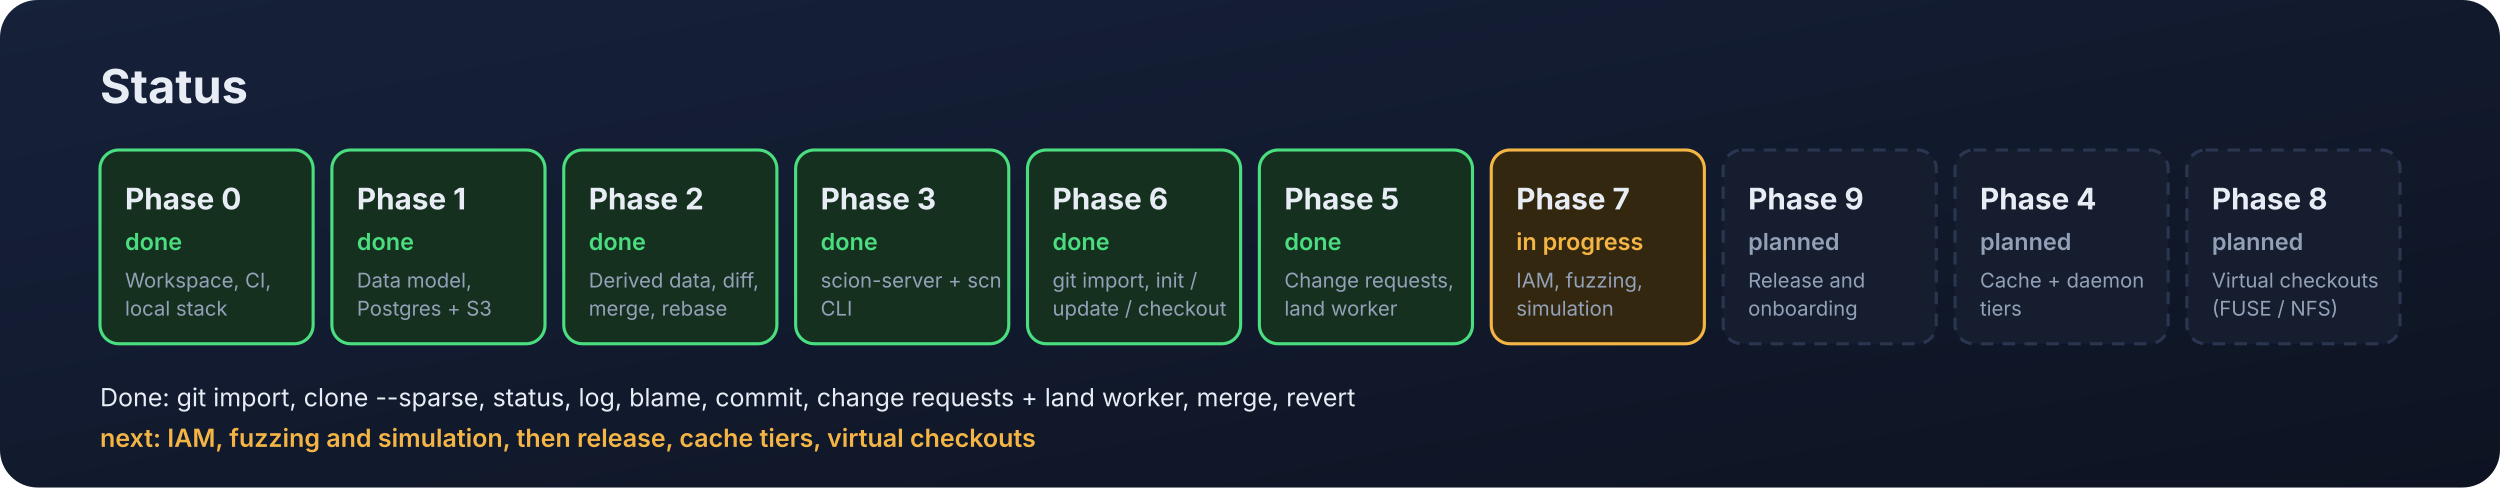
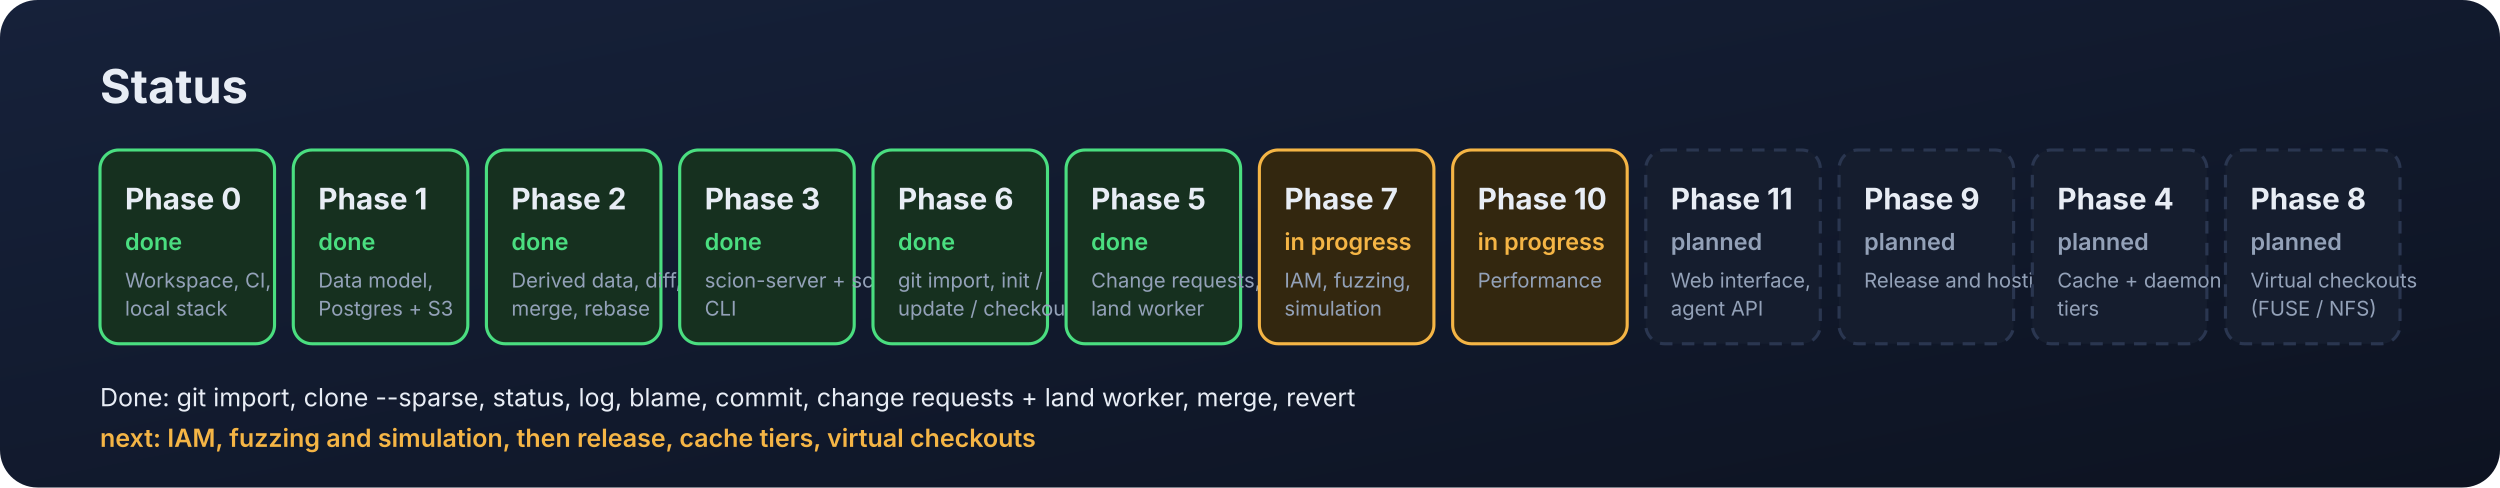
<svg xmlns="http://www.w3.org/2000/svg" width="1600" height="312" viewBox="0 0 1600 312" role="img" aria-label="Scion roadmap status by phase">
  <defs>
    <marker id="a-teal" viewBox="0 0 10 10" refX="9" refY="5" markerWidth="7" markerHeight="7" orient="auto-start-reverse">
      <path d="M0,0 L10,5 L0,10 z" fill="#2dd4bf" />
    </marker>
    <marker id="a-amber" viewBox="0 0 10 10" refX="9" refY="5" markerWidth="7" markerHeight="7" orient="auto-start-reverse">
      <path d="M0,0 L10,5 L0,10 z" fill="#f5b545" />
    </marker>
    <marker id="a-violet" viewBox="0 0 10 10" refX="9" refY="5" markerWidth="7" markerHeight="7" orient="auto-start-reverse">
      <path d="M0,0 L10,5 L0,10 z" fill="#a78bfa" />
    </marker>
    <marker id="a-muted" viewBox="0 0 10 10" refX="9" refY="5" markerWidth="7" markerHeight="7" orient="auto-start-reverse">
      <path d="M0,0 L10,5 L0,10 z" fill="#93a1b8" />
    </marker>
    <linearGradient id="glow" x1="0" y1="0" x2="1" y2="1">
      <stop offset="0" stop-color="#16213a" />
      <stop offset="1" stop-color="#0d1321" />
    </linearGradient>
  </defs>
  <rect x="0" y="0" width="1600" height="312" rx="24" fill="url(#glow)" />
  <text x="64" y="66" font-family="Inter, 'Segoe UI', -apple-system, BlinkMacSystemFont, Helvetica, Arial, sans-serif" font-size="30" fill="#e8edf5" font-weight="700" text-anchor="start">Status</text>
-   <rect x="64.0" y="96" width="136.4" height="124" rx="12" fill="#16301f" stroke="#4ade80" stroke-width="2" />
+   <rect x="64.0" y="96" width="111.7" height="124" rx="12" fill="#16301f" stroke="#4ade80" stroke-width="2" />
  <text x="80.0" y="134" font-family="Inter, 'Segoe UI', -apple-system, BlinkMacSystemFont, Helvetica, Arial, sans-serif" font-size="19" fill="#e8edf5" font-weight="700" text-anchor="start">Phase 0</text>
  <text x="80.0" y="160" font-family="Inter, 'Segoe UI', -apple-system, BlinkMacSystemFont, Helvetica, Arial, sans-serif" font-size="15" fill="#4ade80" font-weight="600" text-anchor="start">done</text>
  <text x="80.0" y="184" font-family="Inter, 'Segoe UI', -apple-system, BlinkMacSystemFont, Helvetica, Arial, sans-serif" font-size="13" fill="#93a1b8" font-weight="400" text-anchor="start">Workspace, CI,</text>
  <text x="80.0" y="202" font-family="Inter, 'Segoe UI', -apple-system, BlinkMacSystemFont, Helvetica, Arial, sans-serif" font-size="13" fill="#93a1b8" font-weight="400" text-anchor="start">local stack</text>
-   <rect x="212.4" y="96" width="136.4" height="124" rx="12" fill="#16301f" stroke="#4ade80" stroke-width="2" />
-   <text x="228.4" y="134" font-family="Inter, 'Segoe UI', -apple-system, BlinkMacSystemFont, Helvetica, Arial, sans-serif" font-size="19" fill="#e8edf5" font-weight="700" text-anchor="start">Phase 1</text>
-   <text x="228.4" y="160" font-family="Inter, 'Segoe UI', -apple-system, BlinkMacSystemFont, Helvetica, Arial, sans-serif" font-size="15" fill="#4ade80" font-weight="600" text-anchor="start">done</text>
-   <text x="228.4" y="184" font-family="Inter, 'Segoe UI', -apple-system, BlinkMacSystemFont, Helvetica, Arial, sans-serif" font-size="13" fill="#93a1b8" font-weight="400" text-anchor="start">Data model,</text>
-   <text x="228.4" y="202" font-family="Inter, 'Segoe UI', -apple-system, BlinkMacSystemFont, Helvetica, Arial, sans-serif" font-size="13" fill="#93a1b8" font-weight="400" text-anchor="start">Postgres + S3</text>
-   <rect x="360.8" y="96" width="136.4" height="124" rx="12" fill="#16301f" stroke="#4ade80" stroke-width="2" />
-   <text x="376.8" y="134" font-family="Inter, 'Segoe UI', -apple-system, BlinkMacSystemFont, Helvetica, Arial, sans-serif" font-size="19" fill="#e8edf5" font-weight="700" text-anchor="start">Phase 2</text>
-   <text x="376.8" y="160" font-family="Inter, 'Segoe UI', -apple-system, BlinkMacSystemFont, Helvetica, Arial, sans-serif" font-size="15" fill="#4ade80" font-weight="600" text-anchor="start">done</text>
-   <text x="376.8" y="184" font-family="Inter, 'Segoe UI', -apple-system, BlinkMacSystemFont, Helvetica, Arial, sans-serif" font-size="13" fill="#93a1b8" font-weight="400" text-anchor="start">Derived data, diff,</text>
-   <text x="376.8" y="202" font-family="Inter, 'Segoe UI', -apple-system, BlinkMacSystemFont, Helvetica, Arial, sans-serif" font-size="13" fill="#93a1b8" font-weight="400" text-anchor="start">merge, rebase</text>
-   <rect x="509.2" y="96" width="136.4" height="124" rx="12" fill="#16301f" stroke="#4ade80" stroke-width="2" />
-   <text x="525.2" y="134" font-family="Inter, 'Segoe UI', -apple-system, BlinkMacSystemFont, Helvetica, Arial, sans-serif" font-size="19" fill="#e8edf5" font-weight="700" text-anchor="start">Phase 3</text>
-   <text x="525.2" y="160" font-family="Inter, 'Segoe UI', -apple-system, BlinkMacSystemFont, Helvetica, Arial, sans-serif" font-size="15" fill="#4ade80" font-weight="600" text-anchor="start">done</text>
-   <text x="525.2" y="184" font-family="Inter, 'Segoe UI', -apple-system, BlinkMacSystemFont, Helvetica, Arial, sans-serif" font-size="13" fill="#93a1b8" font-weight="400" text-anchor="start">scion-server + scn</text>
-   <text x="525.2" y="202" font-family="Inter, 'Segoe UI', -apple-system, BlinkMacSystemFont, Helvetica, Arial, sans-serif" font-size="13" fill="#93a1b8" font-weight="400" text-anchor="start">CLI</text>
-   <rect x="657.6" y="96" width="136.4" height="124" rx="12" fill="#16301f" stroke="#4ade80" stroke-width="2" />
-   <text x="673.6" y="134" font-family="Inter, 'Segoe UI', -apple-system, BlinkMacSystemFont, Helvetica, Arial, sans-serif" font-size="19" fill="#e8edf5" font-weight="700" text-anchor="start">Phase 6</text>
-   <text x="673.6" y="160" font-family="Inter, 'Segoe UI', -apple-system, BlinkMacSystemFont, Helvetica, Arial, sans-serif" font-size="15" fill="#4ade80" font-weight="600" text-anchor="start">done</text>
-   <text x="673.6" y="184" font-family="Inter, 'Segoe UI', -apple-system, BlinkMacSystemFont, Helvetica, Arial, sans-serif" font-size="13" fill="#93a1b8" font-weight="400" text-anchor="start">git import, init /</text>
-   <text x="673.6" y="202" font-family="Inter, 'Segoe UI', -apple-system, BlinkMacSystemFont, Helvetica, Arial, sans-serif" font-size="13" fill="#93a1b8" font-weight="400" text-anchor="start">update / checkout</text>
-   <rect x="806.0" y="96" width="136.4" height="124" rx="12" fill="#16301f" stroke="#4ade80" stroke-width="2" />
-   <text x="822.0" y="134" font-family="Inter, 'Segoe UI', -apple-system, BlinkMacSystemFont, Helvetica, Arial, sans-serif" font-size="19" fill="#e8edf5" font-weight="700" text-anchor="start">Phase 5</text>
-   <text x="822.0" y="160" font-family="Inter, 'Segoe UI', -apple-system, BlinkMacSystemFont, Helvetica, Arial, sans-serif" font-size="15" fill="#4ade80" font-weight="600" text-anchor="start">done</text>
-   <text x="822.0" y="184" font-family="Inter, 'Segoe UI', -apple-system, BlinkMacSystemFont, Helvetica, Arial, sans-serif" font-size="13" fill="#93a1b8" font-weight="400" text-anchor="start">Change requests,</text>
-   <text x="822.0" y="202" font-family="Inter, 'Segoe UI', -apple-system, BlinkMacSystemFont, Helvetica, Arial, sans-serif" font-size="13" fill="#93a1b8" font-weight="400" text-anchor="start">land worker</text>
-   <rect x="954.4" y="96" width="136.4" height="124" rx="12" fill="#33270f" stroke="#f5b545" stroke-width="2" />
-   <text x="970.4" y="134" font-family="Inter, 'Segoe UI', -apple-system, BlinkMacSystemFont, Helvetica, Arial, sans-serif" font-size="19" fill="#e8edf5" font-weight="700" text-anchor="start">Phase 7</text>
-   <text x="970.4" y="160" font-family="Inter, 'Segoe UI', -apple-system, BlinkMacSystemFont, Helvetica, Arial, sans-serif" font-size="15" fill="#f5b545" font-weight="600" text-anchor="start">in progress</text>
-   <text x="970.4" y="184" font-family="Inter, 'Segoe UI', -apple-system, BlinkMacSystemFont, Helvetica, Arial, sans-serif" font-size="13" fill="#93a1b8" font-weight="400" text-anchor="start">IAM, fuzzing,</text>
-   <text x="970.4" y="202" font-family="Inter, 'Segoe UI', -apple-system, BlinkMacSystemFont, Helvetica, Arial, sans-serif" font-size="13" fill="#93a1b8" font-weight="400" text-anchor="start">simulation</text>
-   <rect x="1102.8" y="96" width="136.4" height="124" rx="12" fill="#151d2e" stroke="#2a3650" stroke-width="2" stroke-dasharray="8 6" />
-   <text x="1118.8" y="134" font-family="Inter, 'Segoe UI', -apple-system, BlinkMacSystemFont, Helvetica, Arial, sans-serif" font-size="19" fill="#e8edf5" font-weight="700" text-anchor="start">Phase 9</text>
-   <text x="1118.8" y="160" font-family="Inter, 'Segoe UI', -apple-system, BlinkMacSystemFont, Helvetica, Arial, sans-serif" font-size="15" fill="#93a1b8" font-weight="600" text-anchor="start">planned</text>
-   <text x="1118.8" y="184" font-family="Inter, 'Segoe UI', -apple-system, BlinkMacSystemFont, Helvetica, Arial, sans-serif" font-size="13" fill="#93a1b8" font-weight="400" text-anchor="start">Release and</text>
-   <text x="1118.8" y="202" font-family="Inter, 'Segoe UI', -apple-system, BlinkMacSystemFont, Helvetica, Arial, sans-serif" font-size="13" fill="#93a1b8" font-weight="400" text-anchor="start">onboarding</text>
-   <rect x="1251.2" y="96" width="136.4" height="124" rx="12" fill="#151d2e" stroke="#2a3650" stroke-width="2" stroke-dasharray="8 6" />
-   <text x="1267.2" y="134" font-family="Inter, 'Segoe UI', -apple-system, BlinkMacSystemFont, Helvetica, Arial, sans-serif" font-size="19" fill="#e8edf5" font-weight="700" text-anchor="start">Phase 4</text>
-   <text x="1267.2" y="160" font-family="Inter, 'Segoe UI', -apple-system, BlinkMacSystemFont, Helvetica, Arial, sans-serif" font-size="15" fill="#93a1b8" font-weight="600" text-anchor="start">planned</text>
-   <text x="1267.2" y="184" font-family="Inter, 'Segoe UI', -apple-system, BlinkMacSystemFont, Helvetica, Arial, sans-serif" font-size="13" fill="#93a1b8" font-weight="400" text-anchor="start">Cache + daemon</text>
-   <text x="1267.2" y="202" font-family="Inter, 'Segoe UI', -apple-system, BlinkMacSystemFont, Helvetica, Arial, sans-serif" font-size="13" fill="#93a1b8" font-weight="400" text-anchor="start">tiers</text>
-   <rect x="1399.6" y="96" width="136.4" height="124" rx="12" fill="#151d2e" stroke="#2a3650" stroke-width="2" stroke-dasharray="8 6" />
-   <text x="1415.6" y="134" font-family="Inter, 'Segoe UI', -apple-system, BlinkMacSystemFont, Helvetica, Arial, sans-serif" font-size="19" fill="#e8edf5" font-weight="700" text-anchor="start">Phase 8</text>
-   <text x="1415.6" y="160" font-family="Inter, 'Segoe UI', -apple-system, BlinkMacSystemFont, Helvetica, Arial, sans-serif" font-size="15" fill="#93a1b8" font-weight="600" text-anchor="start">planned</text>
-   <text x="1415.6" y="184" font-family="Inter, 'Segoe UI', -apple-system, BlinkMacSystemFont, Helvetica, Arial, sans-serif" font-size="13" fill="#93a1b8" font-weight="400" text-anchor="start">Virtual checkouts</text>
-   <text x="1415.6" y="202" font-family="Inter, 'Segoe UI', -apple-system, BlinkMacSystemFont, Helvetica, Arial, sans-serif" font-size="13" fill="#93a1b8" font-weight="400" text-anchor="start">(FUSE / NFS)</text>
+   <rect x="187.7" y="96" width="111.7" height="124" rx="12" fill="#16301f" stroke="#4ade80" stroke-width="2" />
+   <text x="203.7" y="134" font-family="Inter, 'Segoe UI', -apple-system, BlinkMacSystemFont, Helvetica, Arial, sans-serif" font-size="19" fill="#e8edf5" font-weight="700" text-anchor="start">Phase 1</text>
+   <text x="203.7" y="160" font-family="Inter, 'Segoe UI', -apple-system, BlinkMacSystemFont, Helvetica, Arial, sans-serif" font-size="15" fill="#4ade80" font-weight="600" text-anchor="start">done</text>
+   <text x="203.7" y="184" font-family="Inter, 'Segoe UI', -apple-system, BlinkMacSystemFont, Helvetica, Arial, sans-serif" font-size="13" fill="#93a1b8" font-weight="400" text-anchor="start">Data model,</text>
+   <text x="203.7" y="202" font-family="Inter, 'Segoe UI', -apple-system, BlinkMacSystemFont, Helvetica, Arial, sans-serif" font-size="13" fill="#93a1b8" font-weight="400" text-anchor="start">Postgres + S3</text>
+   <rect x="311.3" y="96" width="111.7" height="124" rx="12" fill="#16301f" stroke="#4ade80" stroke-width="2" />
+   <text x="327.3" y="134" font-family="Inter, 'Segoe UI', -apple-system, BlinkMacSystemFont, Helvetica, Arial, sans-serif" font-size="19" fill="#e8edf5" font-weight="700" text-anchor="start">Phase 2</text>
+   <text x="327.3" y="160" font-family="Inter, 'Segoe UI', -apple-system, BlinkMacSystemFont, Helvetica, Arial, sans-serif" font-size="15" fill="#4ade80" font-weight="600" text-anchor="start">done</text>
+   <text x="327.3" y="184" font-family="Inter, 'Segoe UI', -apple-system, BlinkMacSystemFont, Helvetica, Arial, sans-serif" font-size="13" fill="#93a1b8" font-weight="400" text-anchor="start">Derived data, diff,</text>
+   <text x="327.3" y="202" font-family="Inter, 'Segoe UI', -apple-system, BlinkMacSystemFont, Helvetica, Arial, sans-serif" font-size="13" fill="#93a1b8" font-weight="400" text-anchor="start">merge, rebase</text>
+   <rect x="435.0" y="96" width="111.7" height="124" rx="12" fill="#16301f" stroke="#4ade80" stroke-width="2" />
+   <text x="451.0" y="134" font-family="Inter, 'Segoe UI', -apple-system, BlinkMacSystemFont, Helvetica, Arial, sans-serif" font-size="19" fill="#e8edf5" font-weight="700" text-anchor="start">Phase 3</text>
+   <text x="451.0" y="160" font-family="Inter, 'Segoe UI', -apple-system, BlinkMacSystemFont, Helvetica, Arial, sans-serif" font-size="15" fill="#4ade80" font-weight="600" text-anchor="start">done</text>
+   <text x="451.0" y="184" font-family="Inter, 'Segoe UI', -apple-system, BlinkMacSystemFont, Helvetica, Arial, sans-serif" font-size="13" fill="#93a1b8" font-weight="400" text-anchor="start">scion-server + scn</text>
+   <text x="451.0" y="202" font-family="Inter, 'Segoe UI', -apple-system, BlinkMacSystemFont, Helvetica, Arial, sans-serif" font-size="13" fill="#93a1b8" font-weight="400" text-anchor="start">CLI</text>
+   <rect x="558.7" y="96" width="111.7" height="124" rx="12" fill="#16301f" stroke="#4ade80" stroke-width="2" />
+   <text x="574.7" y="134" font-family="Inter, 'Segoe UI', -apple-system, BlinkMacSystemFont, Helvetica, Arial, sans-serif" font-size="19" fill="#e8edf5" font-weight="700" text-anchor="start">Phase 6</text>
+   <text x="574.7" y="160" font-family="Inter, 'Segoe UI', -apple-system, BlinkMacSystemFont, Helvetica, Arial, sans-serif" font-size="15" fill="#4ade80" font-weight="600" text-anchor="start">done</text>
+   <text x="574.7" y="184" font-family="Inter, 'Segoe UI', -apple-system, BlinkMacSystemFont, Helvetica, Arial, sans-serif" font-size="13" fill="#93a1b8" font-weight="400" text-anchor="start">git import, init /</text>
+   <text x="574.7" y="202" font-family="Inter, 'Segoe UI', -apple-system, BlinkMacSystemFont, Helvetica, Arial, sans-serif" font-size="13" fill="#93a1b8" font-weight="400" text-anchor="start">update / checkout</text>
+   <rect x="682.3" y="96" width="111.7" height="124" rx="12" fill="#16301f" stroke="#4ade80" stroke-width="2" />
+   <text x="698.3" y="134" font-family="Inter, 'Segoe UI', -apple-system, BlinkMacSystemFont, Helvetica, Arial, sans-serif" font-size="19" fill="#e8edf5" font-weight="700" text-anchor="start">Phase 5</text>
+   <text x="698.3" y="160" font-family="Inter, 'Segoe UI', -apple-system, BlinkMacSystemFont, Helvetica, Arial, sans-serif" font-size="15" fill="#4ade80" font-weight="600" text-anchor="start">done</text>
+   <text x="698.3" y="184" font-family="Inter, 'Segoe UI', -apple-system, BlinkMacSystemFont, Helvetica, Arial, sans-serif" font-size="13" fill="#93a1b8" font-weight="400" text-anchor="start">Change requests,</text>
+   <text x="698.3" y="202" font-family="Inter, 'Segoe UI', -apple-system, BlinkMacSystemFont, Helvetica, Arial, sans-serif" font-size="13" fill="#93a1b8" font-weight="400" text-anchor="start">land worker</text>
+   <rect x="806.0" y="96" width="111.7" height="124" rx="12" fill="#33270f" stroke="#f5b545" stroke-width="2" />
+   <text x="822.0" y="134" font-family="Inter, 'Segoe UI', -apple-system, BlinkMacSystemFont, Helvetica, Arial, sans-serif" font-size="19" fill="#e8edf5" font-weight="700" text-anchor="start">Phase 7</text>
+   <text x="822.0" y="160" font-family="Inter, 'Segoe UI', -apple-system, BlinkMacSystemFont, Helvetica, Arial, sans-serif" font-size="15" fill="#f5b545" font-weight="600" text-anchor="start">in progress</text>
+   <text x="822.0" y="184" font-family="Inter, 'Segoe UI', -apple-system, BlinkMacSystemFont, Helvetica, Arial, sans-serif" font-size="13" fill="#93a1b8" font-weight="400" text-anchor="start">IAM, fuzzing,</text>
+   <text x="822.0" y="202" font-family="Inter, 'Segoe UI', -apple-system, BlinkMacSystemFont, Helvetica, Arial, sans-serif" font-size="13" fill="#93a1b8" font-weight="400" text-anchor="start">simulation</text>
+   <rect x="929.7" y="96" width="111.7" height="124" rx="12" fill="#33270f" stroke="#f5b545" stroke-width="2" />
+   <text x="945.7" y="134" font-family="Inter, 'Segoe UI', -apple-system, BlinkMacSystemFont, Helvetica, Arial, sans-serif" font-size="19" fill="#e8edf5" font-weight="700" text-anchor="start">Phase 10</text>
+   <text x="945.7" y="160" font-family="Inter, 'Segoe UI', -apple-system, BlinkMacSystemFont, Helvetica, Arial, sans-serif" font-size="15" fill="#f5b545" font-weight="600" text-anchor="start">in progress</text>
+   <text x="945.7" y="184" font-family="Inter, 'Segoe UI', -apple-system, BlinkMacSystemFont, Helvetica, Arial, sans-serif" font-size="13" fill="#93a1b8" font-weight="400" text-anchor="start">Performance</text>
+   <rect x="1053.3" y="96" width="111.7" height="124" rx="12" fill="#151d2e" stroke="#2a3650" stroke-width="2" stroke-dasharray="8 6" />
+   <text x="1069.3" y="134" font-family="Inter, 'Segoe UI', -apple-system, BlinkMacSystemFont, Helvetica, Arial, sans-serif" font-size="19" fill="#e8edf5" font-weight="700" text-anchor="start">Phase 11</text>
+   <text x="1069.3" y="160" font-family="Inter, 'Segoe UI', -apple-system, BlinkMacSystemFont, Helvetica, Arial, sans-serif" font-size="15" fill="#93a1b8" font-weight="600" text-anchor="start">planned</text>
+   <text x="1069.3" y="184" font-family="Inter, 'Segoe UI', -apple-system, BlinkMacSystemFont, Helvetica, Arial, sans-serif" font-size="13" fill="#93a1b8" font-weight="400" text-anchor="start">Web interface,</text>
+   <text x="1069.3" y="202" font-family="Inter, 'Segoe UI', -apple-system, BlinkMacSystemFont, Helvetica, Arial, sans-serif" font-size="13" fill="#93a1b8" font-weight="400" text-anchor="start">agent API</text>
+   <rect x="1177.0" y="96" width="111.7" height="124" rx="12" fill="#151d2e" stroke="#2a3650" stroke-width="2" stroke-dasharray="8 6" />
+   <text x="1193.0" y="134" font-family="Inter, 'Segoe UI', -apple-system, BlinkMacSystemFont, Helvetica, Arial, sans-serif" font-size="19" fill="#e8edf5" font-weight="700" text-anchor="start">Phase 9</text>
+   <text x="1193.0" y="160" font-family="Inter, 'Segoe UI', -apple-system, BlinkMacSystemFont, Helvetica, Arial, sans-serif" font-size="15" fill="#93a1b8" font-weight="600" text-anchor="start">planned</text>
+   <text x="1193.0" y="184" font-family="Inter, 'Segoe UI', -apple-system, BlinkMacSystemFont, Helvetica, Arial, sans-serif" font-size="13" fill="#93a1b8" font-weight="400" text-anchor="start">Release and hosting</text>
+   <rect x="1300.7" y="96" width="111.7" height="124" rx="12" fill="#151d2e" stroke="#2a3650" stroke-width="2" stroke-dasharray="8 6" />
+   <text x="1316.7" y="134" font-family="Inter, 'Segoe UI', -apple-system, BlinkMacSystemFont, Helvetica, Arial, sans-serif" font-size="19" fill="#e8edf5" font-weight="700" text-anchor="start">Phase 4</text>
+   <text x="1316.7" y="160" font-family="Inter, 'Segoe UI', -apple-system, BlinkMacSystemFont, Helvetica, Arial, sans-serif" font-size="15" fill="#93a1b8" font-weight="600" text-anchor="start">planned</text>
+   <text x="1316.7" y="184" font-family="Inter, 'Segoe UI', -apple-system, BlinkMacSystemFont, Helvetica, Arial, sans-serif" font-size="13" fill="#93a1b8" font-weight="400" text-anchor="start">Cache + daemon</text>
+   <text x="1316.7" y="202" font-family="Inter, 'Segoe UI', -apple-system, BlinkMacSystemFont, Helvetica, Arial, sans-serif" font-size="13" fill="#93a1b8" font-weight="400" text-anchor="start">tiers</text>
+   <rect x="1424.3" y="96" width="111.7" height="124" rx="12" fill="#151d2e" stroke="#2a3650" stroke-width="2" stroke-dasharray="8 6" />
+   <text x="1440.3" y="134" font-family="Inter, 'Segoe UI', -apple-system, BlinkMacSystemFont, Helvetica, Arial, sans-serif" font-size="19" fill="#e8edf5" font-weight="700" text-anchor="start">Phase 8</text>
+   <text x="1440.3" y="160" font-family="Inter, 'Segoe UI', -apple-system, BlinkMacSystemFont, Helvetica, Arial, sans-serif" font-size="15" fill="#93a1b8" font-weight="600" text-anchor="start">planned</text>
+   <text x="1440.3" y="184" font-family="Inter, 'Segoe UI', -apple-system, BlinkMacSystemFont, Helvetica, Arial, sans-serif" font-size="13" fill="#93a1b8" font-weight="400" text-anchor="start">Virtual checkouts</text>
+   <text x="1440.3" y="202" font-family="Inter, 'Segoe UI', -apple-system, BlinkMacSystemFont, Helvetica, Arial, sans-serif" font-size="13" fill="#93a1b8" font-weight="400" text-anchor="start">(FUSE / NFS)</text>
  <text x="64" y="260" font-family="Inter, 'Segoe UI', -apple-system, BlinkMacSystemFont, Helvetica, Arial, sans-serif" font-size="16" fill="#e8edf5" font-weight="400" text-anchor="start">Done: git import, clone --sparse, status, log, blame, commit, change requests + land worker, merge, revert</text>
  <text x="64" y="286" font-family="Inter, 'Segoe UI', -apple-system, BlinkMacSystemFont, Helvetica, Arial, sans-serif" font-size="16" fill="#f5b545" font-weight="600" text-anchor="start">next: IAM, fuzzing and simulation, then release, cache tiers, virtual checkouts</text>
</svg>
